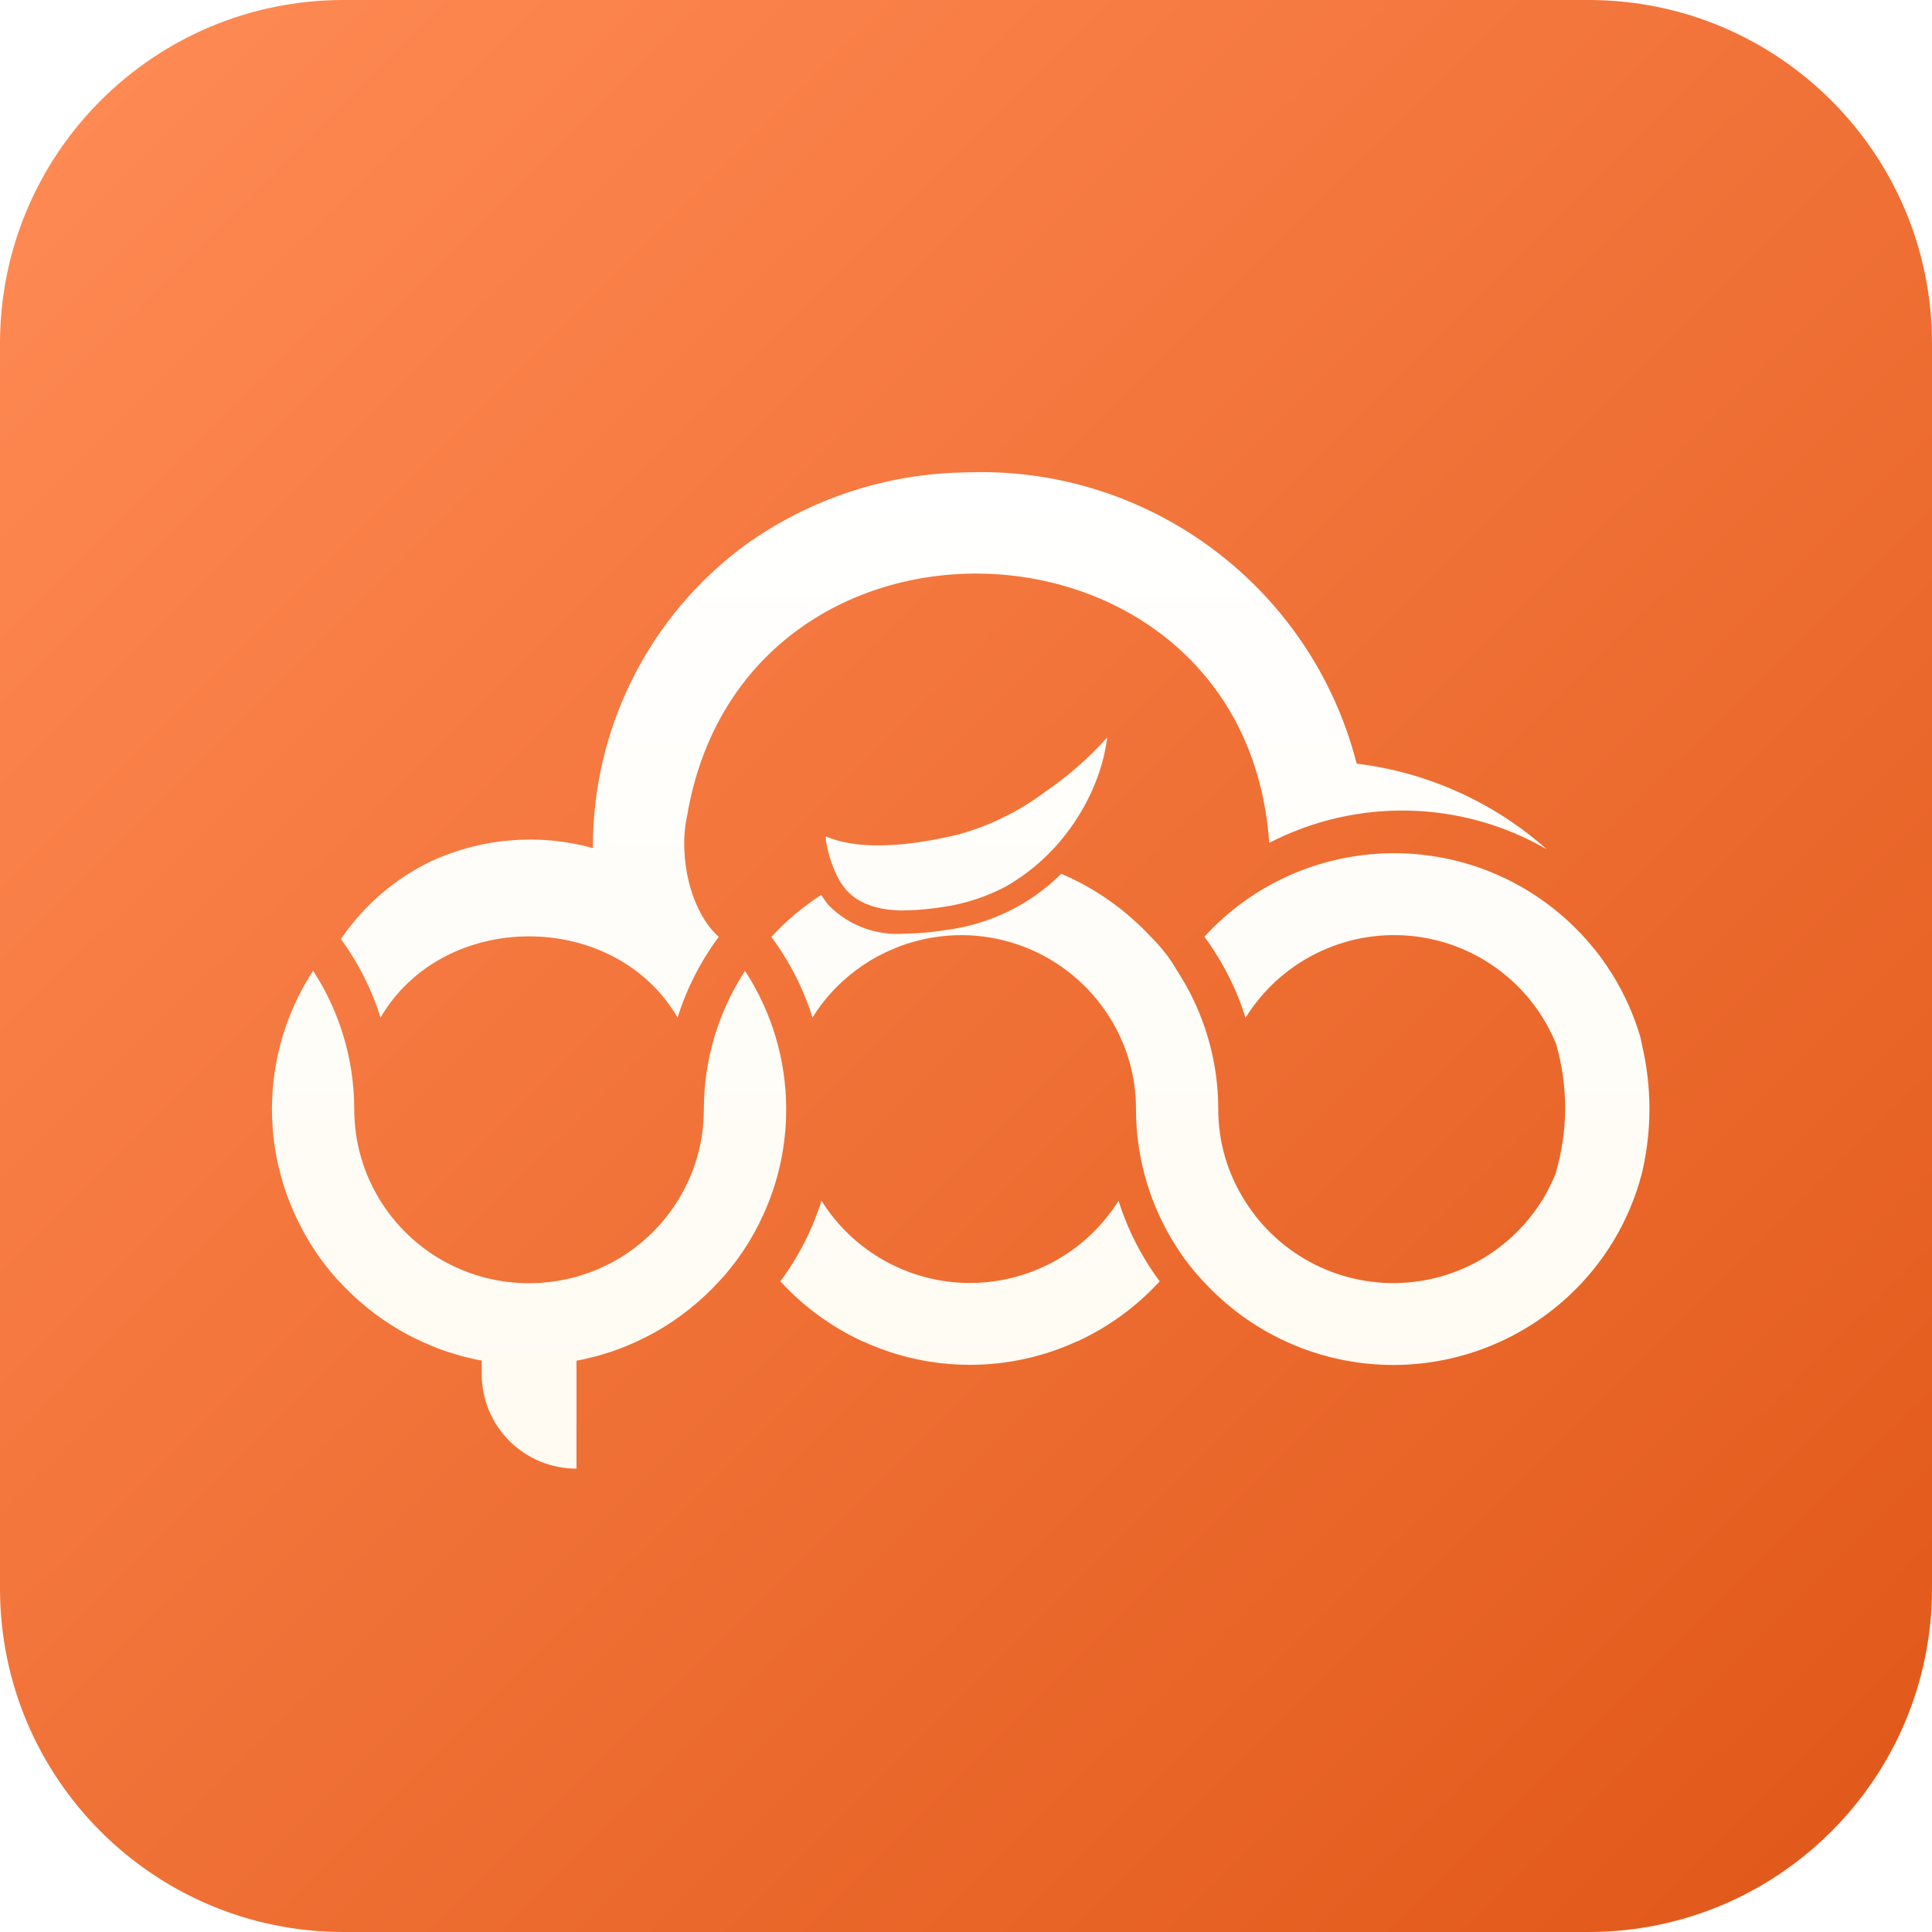
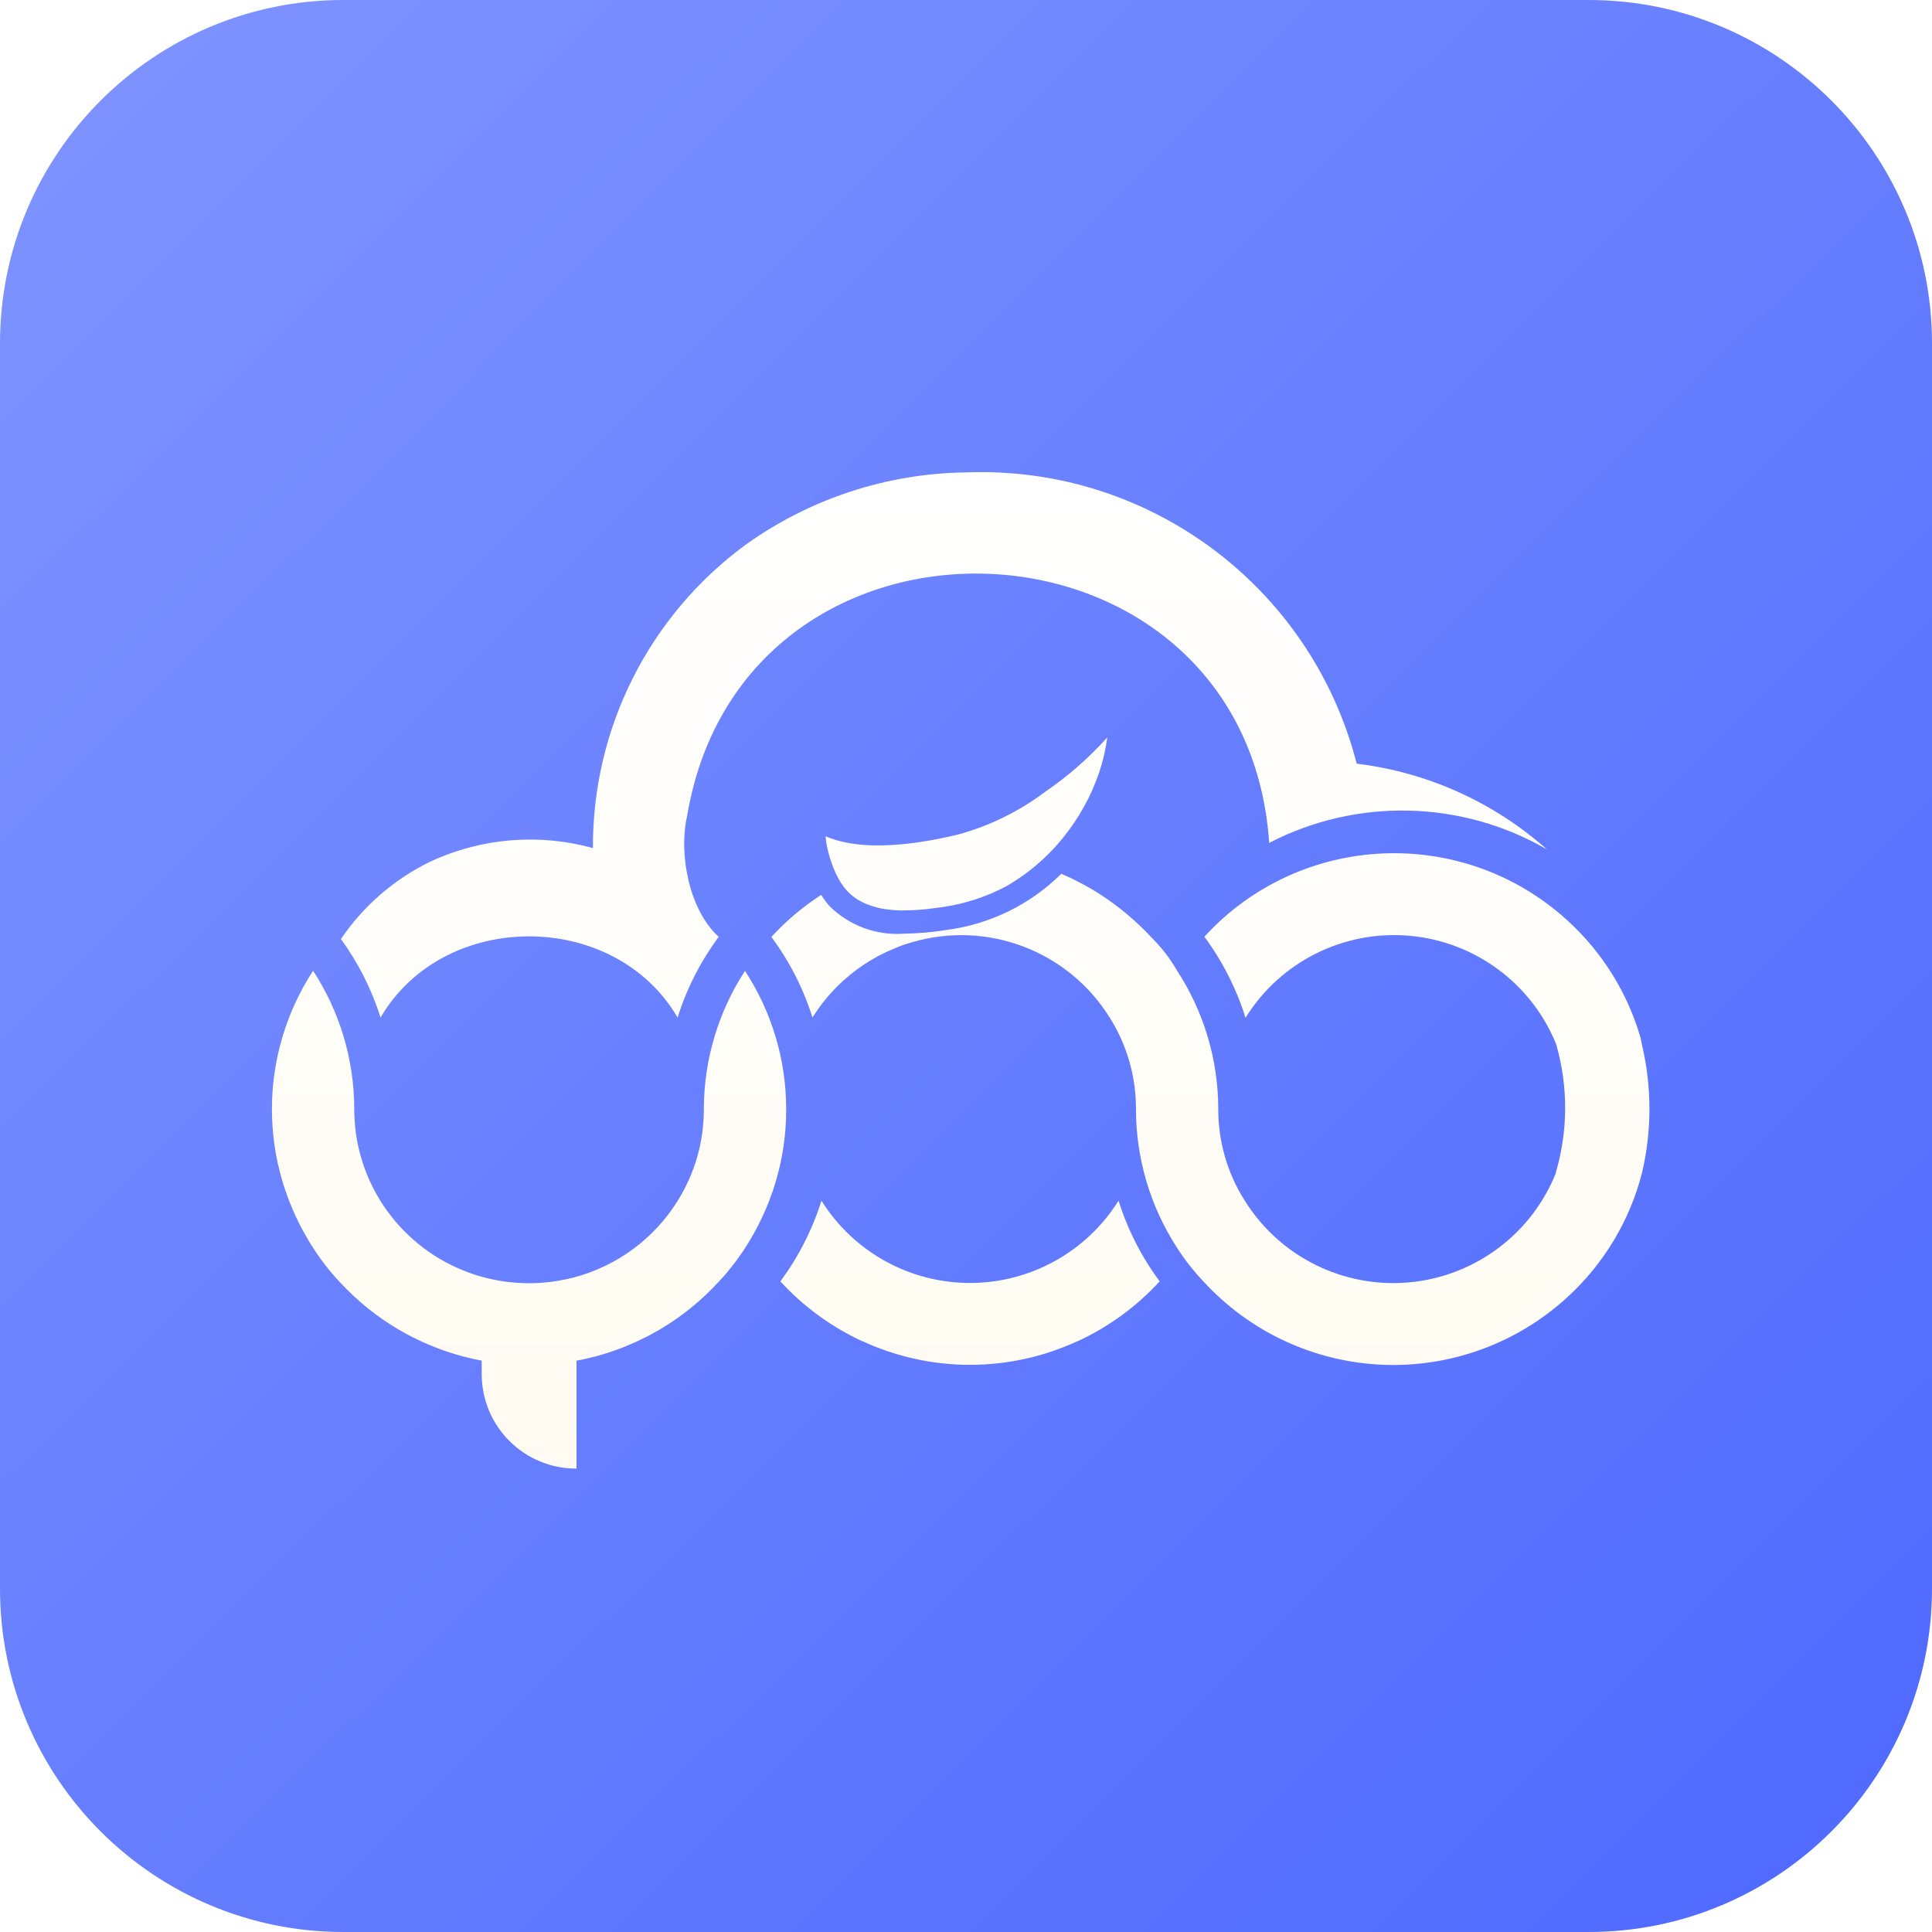
<svg xmlns="http://www.w3.org/2000/svg" width="135" height="135" viewBox="0 0 135 135">
  <defs>
    <linearGradient id="linear-gradient" x1="0.932" y1="0.951" x2="0.026" y2="0.041" gradientUnits="objectBoundingBox">
-       <stop offset="0" stop-color="#e25a1b" />
-       <stop offset="1" stop-color="#ff8a54" />
+       <stop offset="0" stop-color="#506bfe" />
+       <stop offset="1" stop-color="#7e93ff" />
    </linearGradient>
    <linearGradient id="linear-gradient-2" x1="0.5" x2="0.5" y2="1" gradientUnits="objectBoundingBox">
      <stop offset="0" stop-color="#fff" />
      <stop offset="1" stop-color="#fffbf2" />
    </linearGradient>
  </defs>
-   <g id="logo1" transform="translate(-1529 -97)">
-     <rect id="矩形" width="135" height="135" rx="24" transform="translate(1529 97)" fill="url(#linear-gradient)" />
-     <path id="联合_3" data-name="联合 3" d="M14.66,63.032v-.961c-.142-.025-.285-.05-.426-.08-.116-.024-.23-.053-.345-.08q-.28-.064-.554-.135c-.11-.029-.22-.062-.328-.094-.188-.053-.376-.109-.562-.169l-.3-.1c-.2-.066-.39-.136-.582-.21-.084-.032-.169-.065-.252-.1-.208-.083-.412-.169-.615-.259-.066-.028-.13-.059-.2-.088q-.336-.153-.665-.32l-.122-.063q-.372-.192-.736-.4l-.028-.015a18.125,18.125,0,0,1-4.237-3.412c-.15-.156-.3-.318-.437-.481-.034-.039-.069-.078-.1-.119-.066-.076-.128-.156-.192-.234-.119-.148-.238-.3-.354-.448l-.14-.189q-.171-.23-.334-.467L3.014,54.4q-.172-.258-.336-.52c-.034-.057-.07-.112-.1-.169-.111-.184-.218-.37-.322-.558-.089-.159-.173-.319-.257-.48-.026-.052-.054-.1-.08-.156a17.714,17.714,0,0,1-1.476-4.1L.432,48.4Q.366,48.1.31,47.8C.3,47.771.3,47.74.293,47.708Q.136,46.842.062,45.95c-.007-.07-.011-.138-.016-.208-.012-.179-.023-.358-.03-.538,0-.057,0-.113-.005-.169,0-.177-.009-.353-.009-.532,0-.018,0-.038,0-.059a17.68,17.68,0,0,1,2.876-9.611h0a17.706,17.706,0,0,1,2.874,9.587c0,.027,0,.054,0,.082,0,.291.014.579.034.862l0,.025a12.092,12.092,0,0,0,.235,1.665c.005.02.01.041.014.062.05.229.109.457.173.681.015.054.03.11.046.164A12.488,12.488,0,0,0,6.782,49.4c.02.045.04.087.06.132a12.176,12.176,0,0,0,2.128,3.2l.024.025c.14.151.285.3.434.443.067.066.136.129.205.195.086.082.175.161.263.238s.186.162.28.24c.049.041.1.079.15.12a12.06,12.06,0,0,0,1.272.893l.074.045c.157.095.315.185.478.273l.008,0a12.2,12.2,0,0,0,1.53.693l.134.05q.221.078.446.15l.216.065c.14.04.279.082.42.119s.314.074.471.108c.137.03.275.057.413.082s.293.051.44.072c.092.013.186.024.279.036.162.018.326.034.49.047.078.007.155.014.234.018.244.014.489.024.736.024h0c.247,0,.492-.01.735-.024.079,0,.156-.012.234-.018.165-.013.328-.028.491-.047.093-.012.186-.023.279-.036.146-.021.294-.047.439-.072s.277-.051.413-.082c.157-.034.316-.069.471-.108s.28-.078.42-.119l.216-.065q.225-.072.446-.15l.134-.05a12.127,12.127,0,0,0,1.53-.693l.009,0c.161-.087.32-.178.477-.272l.075-.046a12.16,12.16,0,0,0,1.271-.893c.05-.04.1-.078.151-.12.1-.078.186-.159.279-.239s.177-.159.265-.239c.069-.065.139-.128.205-.195.149-.145.293-.291.433-.443l.025-.025a12.151,12.151,0,0,0,2.127-3.2c.02-.043.04-.086.06-.13a12.015,12.015,0,0,0,.528-1.433c.017-.054.032-.11.047-.164.064-.224.121-.451.173-.681,0-.021.01-.042.014-.062a11.928,11.928,0,0,0,.236-1.665l0-.024c.02-.285.033-.572.033-.863,0-.027,0-.054,0-.083a17.706,17.706,0,0,1,2.875-9.586h0a17.671,17.671,0,0,1,2.877,9.611c0,.021,0,.04,0,.059,0,.177-.005.352-.011.528,0,.057,0,.114,0,.173-.008.179-.017.358-.031.536-.005.07-.011.14-.016.209a17.486,17.486,0,0,1-.23,1.756c-.007.033-.011.065-.017.1-.038.2-.079.4-.122.592l-.007.028a17.827,17.827,0,0,1-.516,1.821v0a17.958,17.958,0,0,1-.958,2.272c-.027.052-.054.1-.081.156-.083.159-.166.318-.252.474-.106.189-.214.378-.326.563-.035.057-.071.111-.1.167-.109.175-.221.349-.337.521-.047.07-.094.139-.142.208-.108.158-.221.313-.334.468l-.139.187c-.117.152-.236.3-.356.449-.062.078-.126.158-.191.234-.033.04-.068.079-.1.119-.144.163-.289.325-.438.481a18.119,18.119,0,0,1-4.236,3.412l-.031.015c-.24.14-.486.274-.735.4l-.121.063q-.33.166-.667.32c-.063.03-.129.06-.193.088q-.3.135-.615.259c-.085.033-.168.066-.254.1-.191.074-.386.144-.582.21l-.3.1c-.185.06-.374.115-.561.17-.109.03-.218.063-.328.092-.184.048-.369.092-.554.135-.116.027-.231.057-.346.08-.141.03-.283.055-.425.08V69.62A6.6,6.6,0,0,1,14.66,63.032Zm50.433-6.487A16,16,0,0,1,63.253,54.2a17.79,17.79,0,0,1-2.876-9.7,11.928,11.928,0,0,0-1.84-6.407l-.007-.009a12.217,12.217,0,0,0-13.744-5.261l-.035.011c-.114.033-.226.065-.338.1l-.049.016-.223.075-.093.032c-.082.029-.164.061-.246.091-.035.013-.067.029-.1.042-.139.055-.277.112-.412.172s-.259.113-.387.174c-.072.035-.143.071-.215.108-.114.055-.228.108-.34.169l-.022.011c-.164.089-.326.183-.485.278l-.045.027a12.2,12.2,0,0,0-1.855,1.383l-.007,0a12.26,12.26,0,0,0-1.47,1.593c-.054.07-.108.14-.161.211-.069.094-.136.187-.2.284-.084.119-.165.241-.245.365-.027.043-.059.085-.086.129A19.006,19.006,0,0,0,34.9,32.47l.007-.009q.31-.336.636-.658c.02-.02.04-.037.06-.055q.292-.287.6-.56l.058-.05q.29-.258.592-.5c.074-.061.151-.119.226-.178.151-.117.3-.234.455-.346.111-.082.225-.161.339-.24s.243-.171.367-.252c.048-.033.1-.062.145-.092a5.366,5.366,0,0,0,.571.78,6.724,6.724,0,0,0,5.237,1.931,20.256,20.256,0,0,0,2.929-.257,13.936,13.936,0,0,0,8.035-3.926c.03.011.058.023.085.035.189.08.375.165.559.251l.256.123c.178.088.353.177.527.271.092.048.183.1.274.149q.243.134.482.275c.1.063.207.127.309.191.142.088.282.176.421.269.124.082.246.166.367.252s.227.158.338.24c.155.112.306.229.457.346.075.06.151.117.225.178.2.162.4.329.592.5l.066.057c.451.4.894.821,1.3,1.267a10.872,10.872,0,0,1,1.841,2.374A17.7,17.7,0,0,1,66.127,44.5a11.9,11.9,0,0,0,1.841,6.38,12.234,12.234,0,0,0,21.763-1.945h-.017a16.032,16.032,0,0,0,.043-8.9h.011a12.221,12.221,0,0,0-21.736-1.917,19.168,19.168,0,0,0-2.875-5.664,17.971,17.971,0,0,1,25.393-1.115,17.767,17.767,0,0,1,5.08,8.161c.038.178.077.356.111.535a19.509,19.509,0,0,1,0,8.9h0a17.746,17.746,0,0,1-5.218,8.706,17.989,17.989,0,0,1-25.43-1.1ZM41.279,60.721v.01a18.069,18.069,0,0,1-5.751-4.194A19.028,19.028,0,0,0,38.4,50.9a12.245,12.245,0,0,0,20.759,0,19.025,19.025,0,0,0,2.875,5.635,18.057,18.057,0,0,1-5.751,4.194v-.01a17.894,17.894,0,0,1-15.009,0ZM7.592,38.1a19,19,0,0,0-2.769-5.485,15.978,15.978,0,0,1,6.3-5.433,16.509,16.509,0,0,1,11.309-.922A26.132,26.132,0,0,1,33.092,5.071,27.042,27.042,0,0,1,48.525.009,27.1,27.1,0,0,1,75.8,20.362a24.458,24.458,0,0,1,13.287,5.985,20.217,20.217,0,0,0-19.4-.45C68.032,1.923,32.984.38,29.013,24.012c-.622,2.773.193,6.643,2.21,8.449A19.04,19.04,0,0,0,28.347,38.1C23.933,30.54,12.008,30.537,7.592,38.1ZM44.106,30.62c-.116,0-.23,0-.345-.009l-.178-.008c-.138-.009-.275-.021-.413-.037-.035,0-.07-.005-.106-.01-.173-.021-.344-.048-.514-.082-.039-.008-.075-.018-.114-.026-.13-.028-.258-.06-.384-.1-.057-.016-.111-.036-.167-.054-.107-.034-.212-.072-.315-.113-.059-.024-.117-.05-.175-.075-.1-.045-.193-.095-.287-.145-.055-.032-.109-.061-.164-.094-.1-.06-.19-.127-.283-.2-.043-.032-.089-.063-.131-.1a3.435,3.435,0,0,1-.372-.353,3.826,3.826,0,0,1-.388-.512l0,0,0,0c-.1-.157-.191-.323-.277-.492l-.031-.059q-.121-.246-.221-.5c-.009-.021-.017-.042-.025-.064-.067-.169-.127-.337-.179-.5l-.01-.026c-.054-.169-.1-.332-.14-.485l0-.011c-.039-.151-.071-.289-.1-.419l-.01-.046c-.024-.121-.043-.226-.057-.319l0-.038a1.83,1.83,0,0,1-.023-.211.023.023,0,0,1,0-.009c0-.047,0-.072.009-.075v-.005h0c.1.041.2.082.306.121l.1.035c.078.027.155.054.238.08l.133.038c.079.023.157.045.242.066.05.013.1.025.158.037.082.02.165.038.252.054l.183.035c.087.015.176.03.268.043l.2.028c.094.012.19.022.289.033l.225.021c.1.008.2.014.309.02.081.005.162.009.246.012.109,0,.223.007.339.008l.273,0,.252-.005c.11,0,.223-.005.339-.011.091,0,.184-.009.278-.014.118-.007.237-.014.36-.024l.3-.025c.126-.012.256-.025.387-.04l.314-.036c.136-.017.275-.037.415-.057.108-.015.215-.03.327-.048.151-.023.307-.05.465-.077.107-.018.213-.036.324-.057.177-.032.36-.07.542-.107.1-.02.195-.038.3-.06.286-.06.58-.126.884-.2a18.115,18.115,0,0,0,6.076-2.983,24.179,24.179,0,0,0,4.343-3.8c-.049.372-.121.744-.2,1.114-.016.077-.034.153-.052.231q-.133.545-.31,1.082c-.016.049-.035.1-.051.145q-.179.514-.4,1.017l-.052.124q-.243.542-.532,1.066l-.075.134A14.918,14.918,0,0,1,55.3,25.513l-.055.07A14.257,14.257,0,0,1,52.45,28.2l-.127.088c-.338.233-.681.455-1.037.655h0a13.556,13.556,0,0,1-4.4,1.435c-.146.022-.31.043-.479.066l-.134.018c-.181.024-.372.047-.572.067l-.108.011c-.2.02-.4.037-.612.05-.017,0-.034,0-.05,0-.218.013-.439.02-.663.022l-.079,0Z" transform="translate(1548 130)" fill="url(#linear-gradient-2)" />
+   <g id="组_6327" data-name="组 6327" transform="translate(-1380 -313.541)">
+     <rect id="矩形" width="135" height="135" rx="24" transform="translate(1380 313.541)" fill="url(#linear-gradient)" />
+     <path id="联合_3" data-name="联合 3" d="M14.66,63.032v-.961c-.142-.025-.285-.05-.426-.08-.116-.024-.23-.053-.345-.08q-.28-.064-.554-.135c-.11-.029-.22-.062-.328-.094-.188-.053-.376-.109-.562-.169l-.3-.1c-.2-.066-.39-.136-.582-.21-.084-.032-.169-.065-.252-.1-.208-.083-.412-.169-.615-.259-.066-.028-.13-.059-.2-.088q-.336-.153-.665-.32l-.122-.063q-.372-.192-.736-.4l-.028-.015a18.125,18.125,0,0,1-4.237-3.412c-.15-.156-.3-.318-.437-.481-.034-.039-.069-.078-.1-.119-.066-.076-.128-.156-.192-.234-.119-.148-.238-.3-.354-.448l-.14-.189q-.171-.23-.334-.467L3.014,54.4q-.172-.258-.336-.52c-.034-.057-.07-.112-.1-.169-.111-.184-.218-.37-.322-.558-.089-.159-.173-.319-.257-.48-.026-.052-.054-.1-.08-.156a17.714,17.714,0,0,1-1.476-4.1L.432,48.4Q.366,48.1.31,47.8C.3,47.771.3,47.74.293,47.708Q.136,46.842.062,45.95c-.007-.07-.011-.138-.016-.208-.012-.179-.023-.358-.03-.538,0-.057,0-.113-.005-.169,0-.177-.009-.353-.009-.532,0-.018,0-.038,0-.059a17.68,17.68,0,0,1,2.876-9.611h0a17.706,17.706,0,0,1,2.874,9.587c0,.027,0,.054,0,.082,0,.291.014.579.034.862l0,.025a12.092,12.092,0,0,0,.235,1.665c.005.02.01.041.014.062.05.229.109.457.173.681.015.054.03.11.046.164A12.488,12.488,0,0,0,6.782,49.4c.02.045.04.087.06.132a12.176,12.176,0,0,0,2.128,3.2l.024.025c.14.151.285.3.434.443.067.066.136.129.205.195.086.082.175.161.263.238s.186.162.28.24c.049.041.1.079.15.12a12.06,12.06,0,0,0,1.272.893l.074.045c.157.095.315.185.478.273l.008,0a12.2,12.2,0,0,0,1.53.693l.134.05q.221.078.446.15l.216.065c.14.04.279.082.42.119s.314.074.471.108c.137.03.275.057.413.082s.293.051.44.072c.092.013.186.024.279.036.162.018.326.034.49.047.078.007.155.014.234.018.244.014.489.024.736.024h0c.247,0,.492-.01.735-.024.079,0,.156-.012.234-.018.165-.013.328-.028.491-.047.093-.012.186-.023.279-.036.146-.021.294-.047.439-.072s.277-.051.413-.082c.157-.034.316-.069.471-.108s.28-.078.42-.119l.216-.065q.225-.072.446-.15l.134-.05a12.127,12.127,0,0,0,1.53-.693l.009,0c.161-.087.32-.178.477-.272l.075-.046a12.16,12.16,0,0,0,1.271-.893c.05-.04.1-.078.151-.12.1-.078.186-.159.279-.239s.177-.159.265-.239c.069-.065.139-.128.205-.195.149-.145.293-.291.433-.443l.025-.025a12.151,12.151,0,0,0,2.127-3.2c.02-.043.04-.086.06-.13a12.015,12.015,0,0,0,.528-1.433c.017-.054.032-.11.047-.164.064-.224.121-.451.173-.681,0-.021.01-.042.014-.062a11.928,11.928,0,0,0,.236-1.665l0-.024c.02-.285.033-.572.033-.863,0-.027,0-.054,0-.083a17.706,17.706,0,0,1,2.875-9.586h0a17.671,17.671,0,0,1,2.877,9.611c0,.021,0,.04,0,.059,0,.177-.005.352-.011.528,0,.057,0,.114,0,.173-.008.179-.017.358-.031.536-.005.07-.011.14-.016.209a17.486,17.486,0,0,1-.23,1.756c-.007.033-.011.065-.017.1-.038.2-.079.4-.122.592l-.007.028a17.827,17.827,0,0,1-.516,1.821v0a17.958,17.958,0,0,1-.958,2.272c-.027.052-.054.1-.081.156-.083.159-.166.318-.252.474-.106.189-.214.378-.326.563-.035.057-.071.111-.1.167-.109.175-.221.349-.337.521-.047.07-.094.139-.142.208-.108.158-.221.313-.334.468l-.139.187c-.117.152-.236.3-.356.449-.062.078-.126.158-.191.234-.033.04-.068.079-.1.119-.144.163-.289.325-.438.481a18.119,18.119,0,0,1-4.236,3.412l-.031.015c-.24.14-.486.274-.735.4l-.121.063q-.33.166-.667.32c-.063.03-.129.06-.193.088q-.3.135-.615.259c-.085.033-.168.066-.254.1-.191.074-.386.144-.582.21l-.3.1c-.185.06-.374.115-.561.17-.109.03-.218.063-.328.092-.184.048-.369.092-.554.135-.116.027-.231.057-.346.08-.141.03-.283.055-.425.08V69.62A6.6,6.6,0,0,1,14.66,63.032Zm50.433-6.487A16,16,0,0,1,63.253,54.2a17.79,17.79,0,0,1-2.876-9.7,11.928,11.928,0,0,0-1.84-6.407l-.007-.009a12.217,12.217,0,0,0-13.744-5.261l-.035.011c-.114.033-.226.065-.338.1l-.049.016-.223.075-.093.032c-.082.029-.164.061-.246.091-.035.013-.067.029-.1.042-.139.055-.277.112-.412.172s-.259.113-.387.174c-.072.035-.143.071-.215.108-.114.055-.228.108-.34.169l-.022.011c-.164.089-.326.183-.485.278l-.045.027a12.2,12.2,0,0,0-1.855,1.383l-.007,0a12.26,12.26,0,0,0-1.47,1.593c-.054.07-.108.14-.161.211-.069.094-.136.187-.2.284-.084.119-.165.241-.245.365-.027.043-.059.085-.086.129A19.006,19.006,0,0,0,34.9,32.47l.007-.009q.31-.336.636-.658c.02-.02.04-.037.06-.055q.292-.287.6-.56l.058-.05q.29-.258.592-.5c.074-.061.151-.119.226-.178.151-.117.3-.234.455-.346.111-.082.225-.161.339-.24s.243-.171.367-.252c.048-.033.1-.062.145-.092a5.366,5.366,0,0,0,.571.78,6.724,6.724,0,0,0,5.237,1.931,20.256,20.256,0,0,0,2.929-.257,13.936,13.936,0,0,0,8.035-3.926c.03.011.058.023.085.035.189.08.375.165.559.251l.256.123c.178.088.353.177.527.271.092.048.183.1.274.149q.243.134.482.275c.1.063.207.127.309.191.142.088.282.176.421.269.124.082.246.166.367.252s.227.158.338.24c.155.112.306.229.457.346.075.06.151.117.225.178.2.162.4.329.592.5l.066.057c.451.4.894.821,1.3,1.267a10.872,10.872,0,0,1,1.841,2.374A17.7,17.7,0,0,1,66.127,44.5a11.9,11.9,0,0,0,1.841,6.38,12.234,12.234,0,0,0,21.763-1.945h-.017a16.032,16.032,0,0,0,.043-8.9h.011a12.221,12.221,0,0,0-21.736-1.917,19.168,19.168,0,0,0-2.875-5.664,17.971,17.971,0,0,1,25.393-1.115,17.767,17.767,0,0,1,5.08,8.161c.038.178.077.356.111.535a19.509,19.509,0,0,1,0,8.9h0a17.746,17.746,0,0,1-5.218,8.706,17.989,17.989,0,0,1-25.43-1.1ZM41.279,60.721v.01a18.069,18.069,0,0,1-5.751-4.194A19.028,19.028,0,0,0,38.4,50.9a12.245,12.245,0,0,0,20.759,0,19.025,19.025,0,0,0,2.875,5.635,18.057,18.057,0,0,1-5.751,4.194v-.01a17.894,17.894,0,0,1-15.009,0ZM7.592,38.1a19,19,0,0,0-2.769-5.485,15.978,15.978,0,0,1,6.3-5.433,16.509,16.509,0,0,1,11.309-.922A26.132,26.132,0,0,1,33.092,5.071,27.042,27.042,0,0,1,48.525.009,27.1,27.1,0,0,1,75.8,20.362a24.458,24.458,0,0,1,13.287,5.985,20.217,20.217,0,0,0-19.4-.45C68.032,1.923,32.984.38,29.013,24.012c-.622,2.773.193,6.643,2.21,8.449A19.04,19.04,0,0,0,28.347,38.1C23.933,30.54,12.008,30.537,7.592,38.1ZM44.106,30.62c-.116,0-.23,0-.345-.009l-.178-.008c-.138-.009-.275-.021-.413-.037-.035,0-.07-.005-.106-.01-.173-.021-.344-.048-.514-.082-.039-.008-.075-.018-.114-.026-.13-.028-.258-.06-.384-.1-.057-.016-.111-.036-.167-.054-.107-.034-.212-.072-.315-.113-.059-.024-.117-.05-.175-.075-.1-.045-.193-.095-.287-.145-.055-.032-.109-.061-.164-.094-.1-.06-.19-.127-.283-.2-.043-.032-.089-.063-.131-.1a3.435,3.435,0,0,1-.372-.353,3.826,3.826,0,0,1-.388-.512l0,0,0,0c-.1-.157-.191-.323-.277-.492l-.031-.059q-.121-.246-.221-.5c-.009-.021-.017-.042-.025-.064-.067-.169-.127-.337-.179-.5l-.01-.026c-.054-.169-.1-.332-.14-.485l0-.011c-.039-.151-.071-.289-.1-.419l-.01-.046c-.024-.121-.043-.226-.057-.319l0-.038a1.83,1.83,0,0,1-.023-.211.023.023,0,0,1,0-.009c0-.047,0-.072.009-.075v-.005h0c.1.041.2.082.306.121l.1.035c.078.027.155.054.238.08l.133.038c.079.023.157.045.242.066.05.013.1.025.158.037.082.02.165.038.252.054l.183.035c.087.015.176.03.268.043l.2.028c.094.012.19.022.289.033l.225.021c.1.008.2.014.309.02.081.005.162.009.246.012.109,0,.223.007.339.008l.273,0,.252-.005c.11,0,.223-.005.339-.011.091,0,.184-.009.278-.014.118-.007.237-.014.36-.024l.3-.025c.126-.012.256-.025.387-.04l.314-.036c.136-.017.275-.037.415-.057.108-.015.215-.03.327-.048.151-.023.307-.05.465-.077.107-.018.213-.036.324-.057.177-.032.36-.07.542-.107.1-.02.195-.038.3-.06.286-.06.58-.126.884-.2a18.115,18.115,0,0,0,6.076-2.983,24.179,24.179,0,0,0,4.343-3.8c-.049.372-.121.744-.2,1.114-.016.077-.034.153-.052.231q-.133.545-.31,1.082c-.016.049-.035.1-.051.145q-.179.514-.4,1.017l-.052.124q-.243.542-.532,1.066l-.075.134A14.918,14.918,0,0,1,55.3,25.513l-.055.07A14.257,14.257,0,0,1,52.45,28.2l-.127.088c-.338.233-.681.455-1.037.655h0a13.556,13.556,0,0,1-4.4,1.435c-.146.022-.31.043-.479.066l-.134.018c-.181.024-.372.047-.572.067l-.108.011c-.2.02-.4.037-.612.05-.017,0-.034,0-.05,0-.218.013-.439.02-.663.022l-.079,0Z" transform="translate(1399 346.541)" fill="url(#linear-gradient-2)" />
  </g>
</svg>
